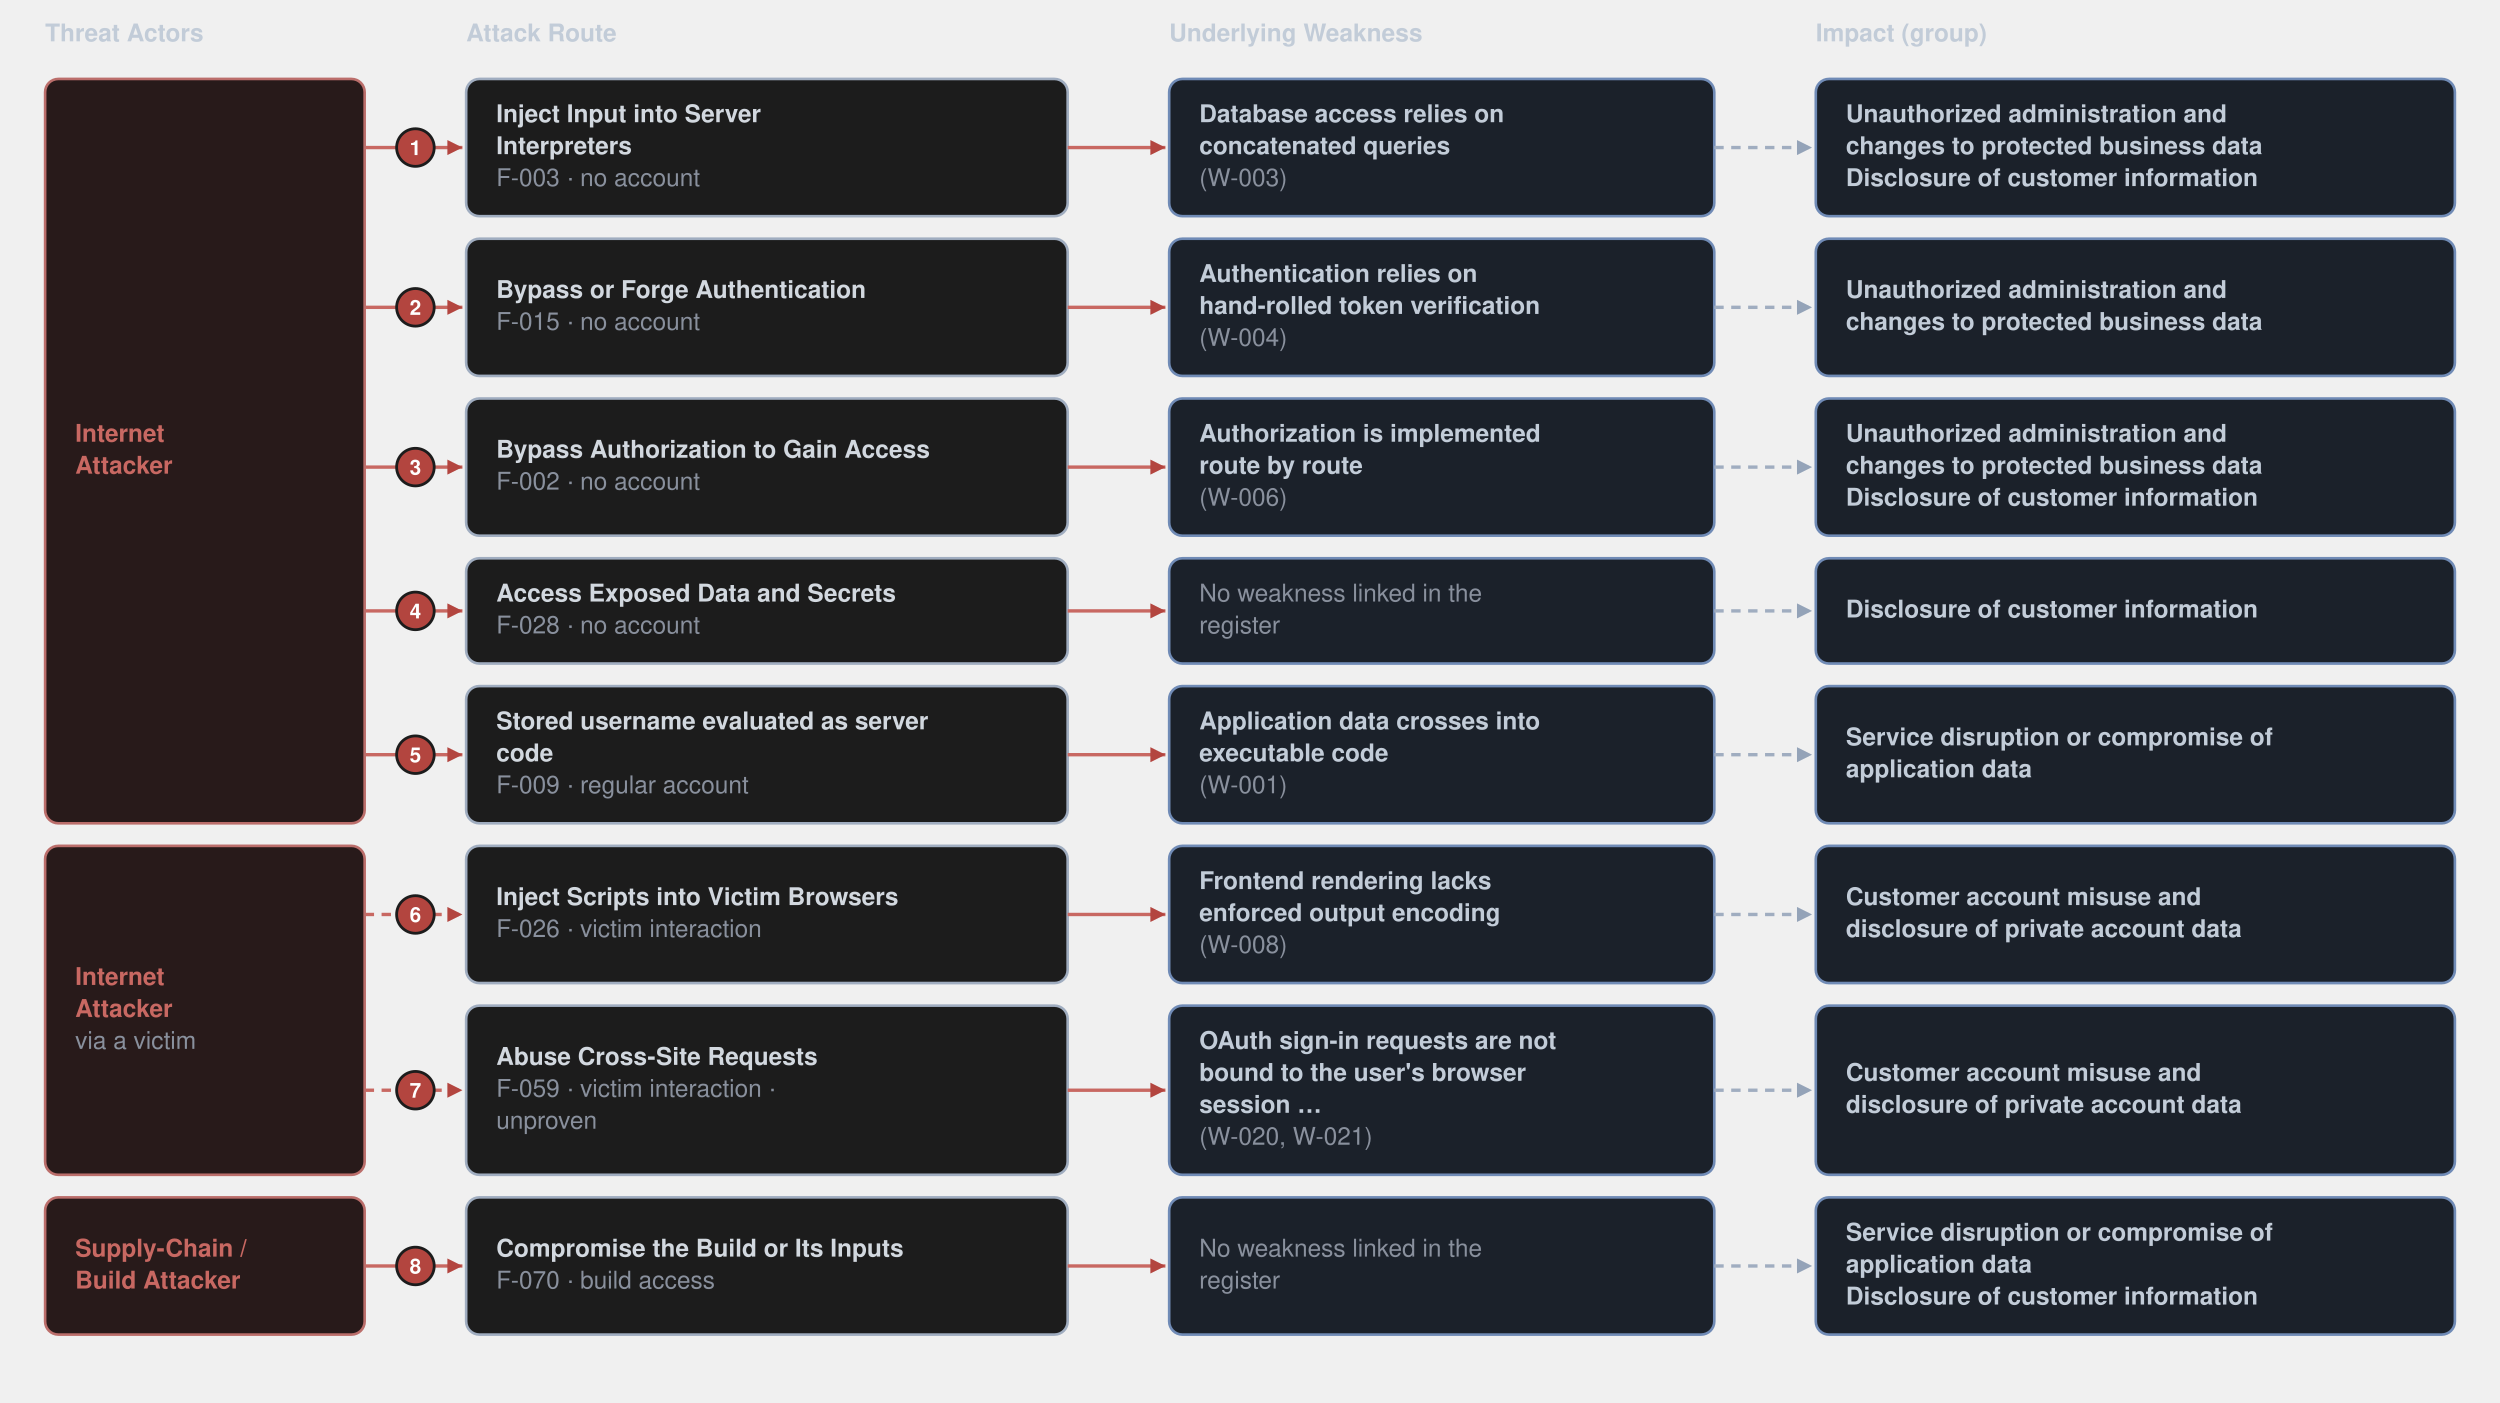
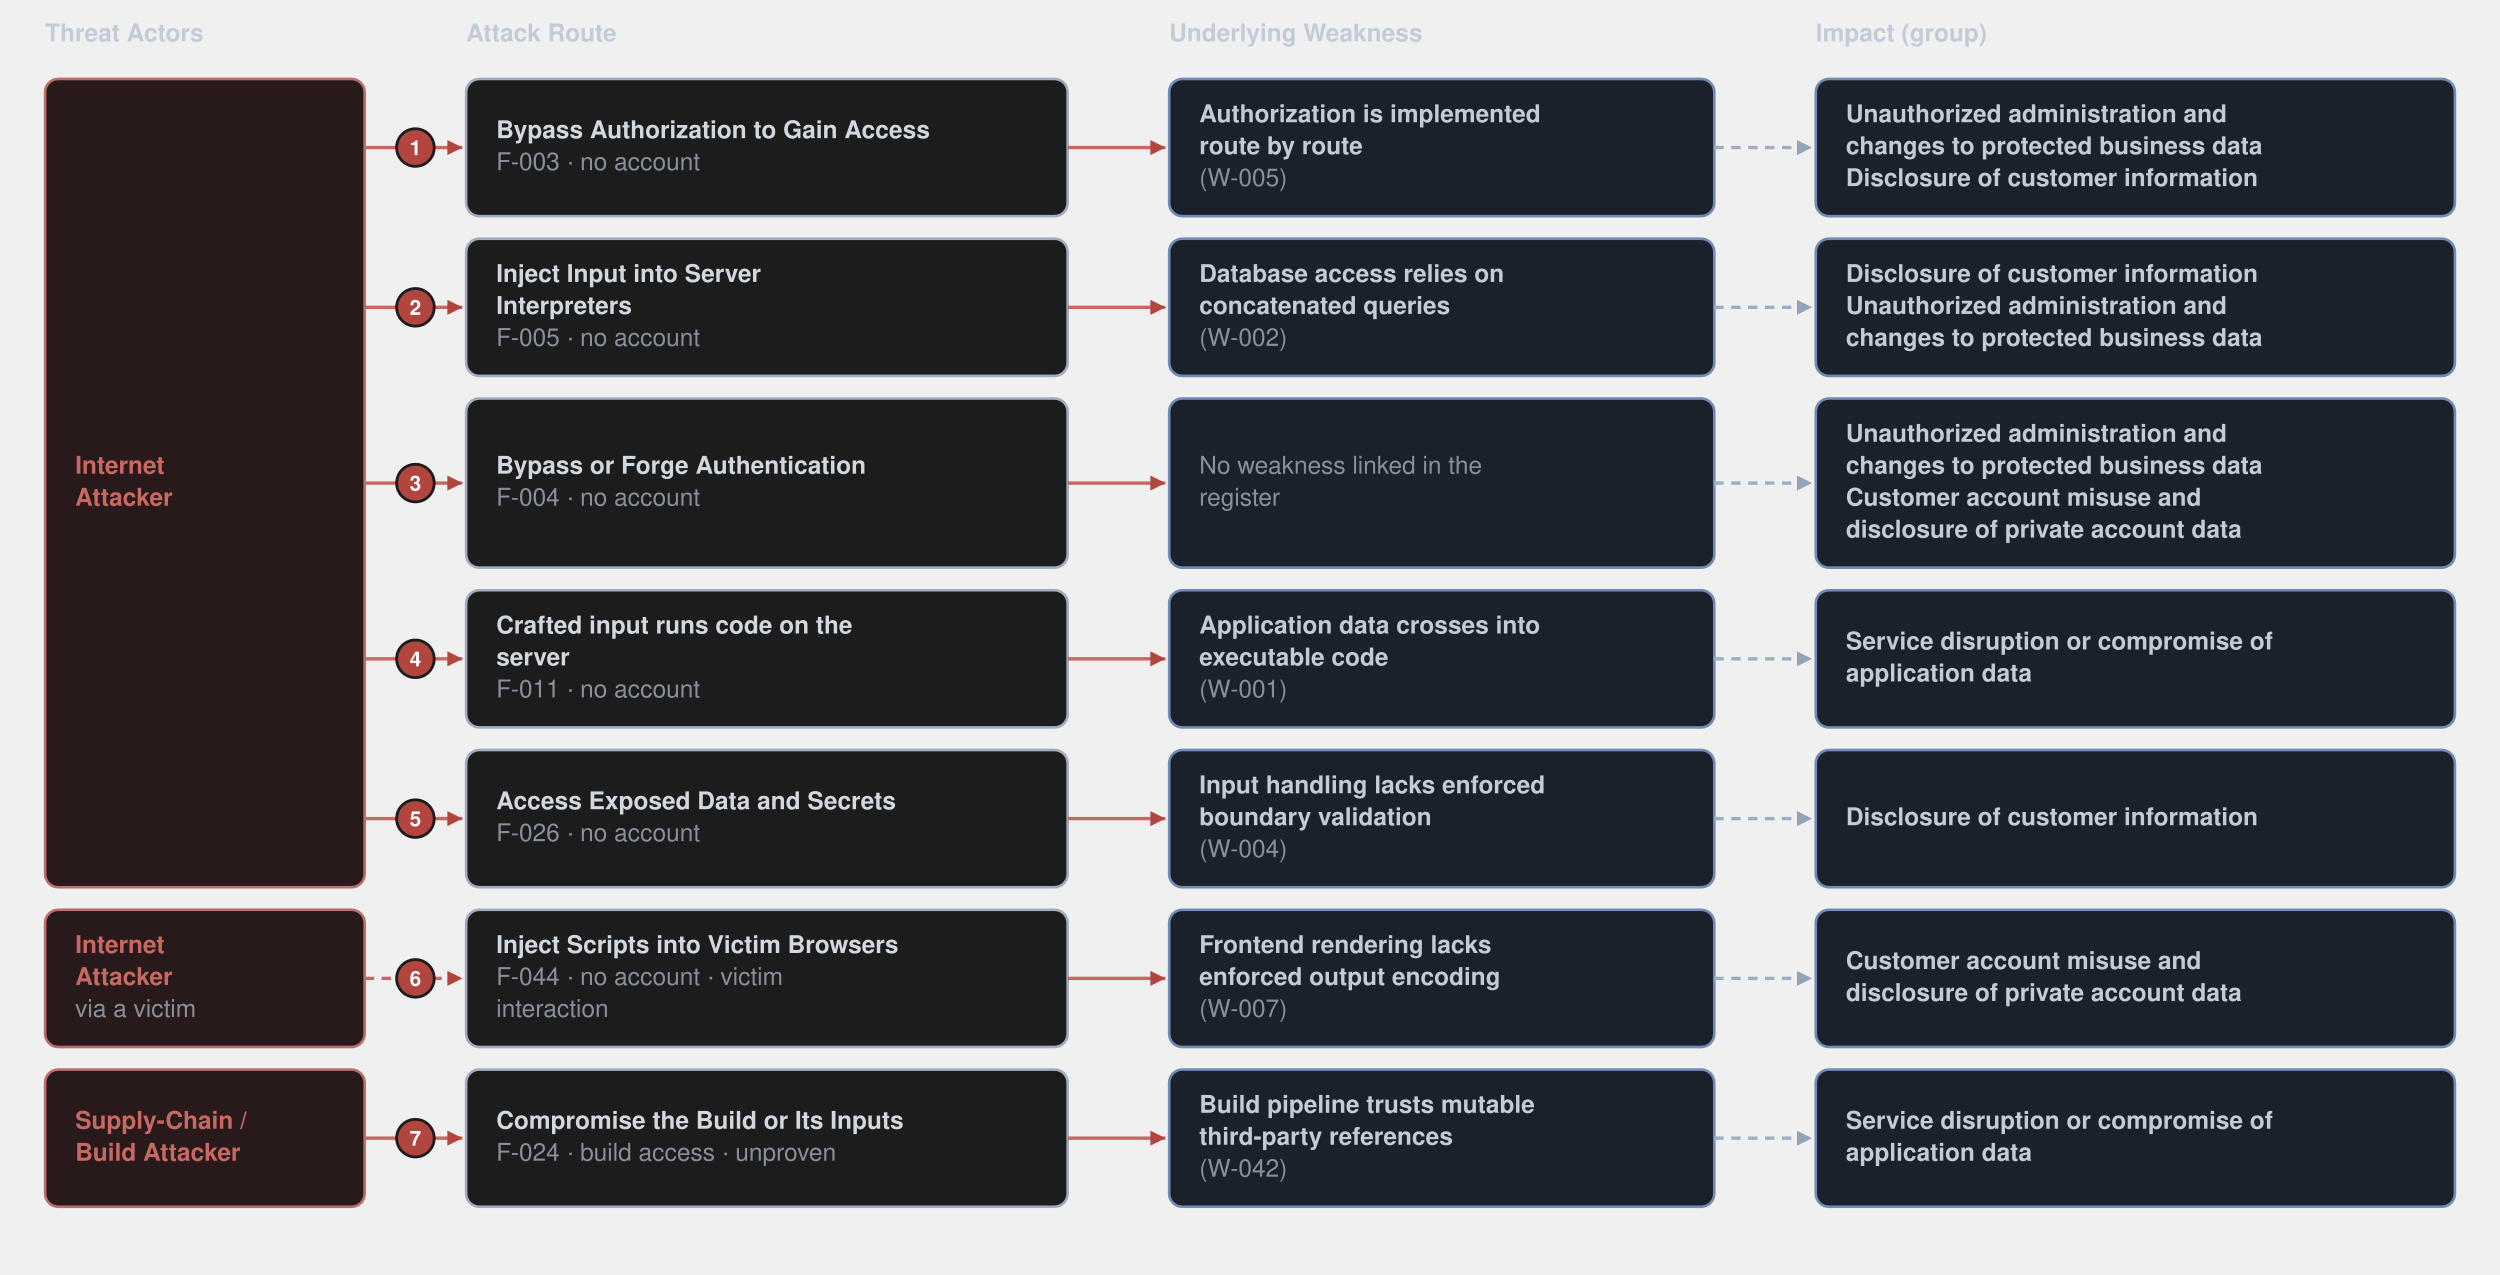
- <svg xmlns="http://www.w3.org/2000/svg" width="1330" height="746" viewBox="0 0 1330 746" font-family="Helvetica, Arial, sans-serif" data-figure2-version="2" data-glyphs="1 2 3 4 5 6 7 8" role="img" aria-labelledby="f2-title">
+ <svg xmlns="http://www.w3.org/2000/svg" width="1330" height="678" viewBox="0 0 1330 678" font-family="Helvetica, Arial, sans-serif" data-figure2-version="2" data-glyphs="1 2 3 4 5 6 7" role="img" aria-labelledby="f2-title">
  <defs>
    <marker id="f2-attack" viewBox="0 0 10 10" refX="10" refY="5" markerWidth="8" markerHeight="8" markerUnits="userSpaceOnUse" orient="auto">
      <path d="M0 0 L10 5 L0 10 z" fill="#b3453f" />
    </marker>
    <marker id="f2-consequence" viewBox="0 0 10 10" refX="10" refY="5" markerWidth="8" markerHeight="8" markerUnits="userSpaceOnUse" orient="auto">
      <path d="M0 0 L10 5 L0 10 z" fill="#94a3b8" />
    </marker>
  </defs>
  <text x="24" y="22" font-size="13" fill="#c2ccd8" font-weight="bold">Threat Actors</text>
  <text x="248" y="22" font-size="13" fill="#c2ccd8" font-weight="bold">Attack Route</text>
  <text x="622" y="22" font-size="13" fill="#c2ccd8" font-weight="bold">Underlying Weakness</text>
  <text x="966" y="22" font-size="13" fill="#c2ccd8" font-weight="bold">Impact (group)</text>
-   <g data-route-number="1" data-finding-id="F-003" data-weakness-ids="W-003">
+   <g data-route-number="1" data-finding-id="F-003" data-weakness-ids="W-005">
    <rect x="248" y="42" width="320" height="73" rx="7" fill="#1c1c1c" stroke="#a0adc0" stroke-width="1.4" data-column="1" />
-     <text x="264" y="65.0" font-size="13" fill="#d2d8df" font-weight="bold">Inject Input into Server</text>
-     <text x="264" y="82.0" font-size="13" fill="#d2d8df" font-weight="bold">Interpreters</text>
-     <text x="264" y="99.0" font-size="13" fill="#89909d" font-weight="normal">F-003 · no account</text>
+     <text x="264" y="73.5" font-size="13" fill="#d2d8df" font-weight="bold">Bypass Authorization to Gain Access</text>
+     <text x="264" y="90.5" font-size="13" fill="#89909d" font-weight="normal">F-003 · no account</text>
    <rect x="622" y="42" width="290" height="73" rx="7" fill="#1b212a" stroke="#708bb6" stroke-width="1.4" data-column="2" />
-     <text x="638" y="65.0" font-size="13" fill="#c2ccd8" font-weight="bold">Database access relies on</text>
-     <text x="638" y="82.0" font-size="13" fill="#c2ccd8" font-weight="bold">concatenated queries</text>
-     <text x="638" y="99.0" font-size="13" fill="#89909d" font-weight="normal">(W-003)</text>
+     <text x="638" y="65.0" font-size="13" fill="#c2ccd8" font-weight="bold">Authorization is implemented</text>
+     <text x="638" y="82.0" font-size="13" fill="#c2ccd8" font-weight="bold">route by route</text>
+     <text x="638" y="99.0" font-size="13" fill="#89909d" font-weight="normal">(W-005)</text>
    <rect x="966" y="42" width="340" height="73" rx="7" fill="#1b212a" stroke="#708bb6" stroke-width="1.4" data-column="3" />
    <text x="982" y="65.0" font-size="13" fill="#c2ccd8" font-weight="bold">Unauthorized administration and</text>
    <text x="982" y="82.0" font-size="13" fill="#c2ccd8" font-weight="bold">changes to protected business data</text>
    <text x="982" y="99.0" font-size="13" fill="#c2ccd8" font-weight="bold">Disclosure of customer information</text>
    <path d="M194 78.5 H246" fill="none" stroke="#c86862" stroke-width="1.8" marker-end="url(#f2-attack)" />
    <path d="M568 78.5 H620" fill="none" stroke="#c86862" stroke-width="1.8" marker-end="url(#f2-attack)" />
    <path d="M912 78.5 H964" fill="none" stroke="#a0adc0" stroke-width="1.8" marker-end="url(#f2-consequence)" stroke-dasharray="5 4" />
    <circle cx="221.0" cy="78.5" r="10" fill="#b3453f" stroke="#1c1c1c" stroke-width="1.5" />
    <text x="221.0" y="82.5" font-size="11" fill="#ffffff" font-weight="bold" text-anchor="middle" data-badge-number="1">1</text>
  </g>
-   <g data-route-number="2" data-finding-id="F-015" data-weakness-ids="W-004">
+   <g data-route-number="2" data-finding-id="F-005" data-weakness-ids="W-002">
    <rect x="248" y="127" width="320" height="73" rx="7" fill="#1c1c1c" stroke="#a0adc0" stroke-width="1.4" data-column="1" />
-     <text x="264" y="158.5" font-size="13" fill="#d2d8df" font-weight="bold">Bypass or Forge Authentication</text>
-     <text x="264" y="175.5" font-size="13" fill="#89909d" font-weight="normal">F-015 · no account</text>
+     <text x="264" y="150.0" font-size="13" fill="#d2d8df" font-weight="bold">Inject Input into Server</text>
+     <text x="264" y="167.0" font-size="13" fill="#d2d8df" font-weight="bold">Interpreters</text>
+     <text x="264" y="184.0" font-size="13" fill="#89909d" font-weight="normal">F-005 · no account</text>
    <rect x="622" y="127" width="290" height="73" rx="7" fill="#1b212a" stroke="#708bb6" stroke-width="1.4" data-column="2" />
-     <text x="638" y="150.0" font-size="13" fill="#c2ccd8" font-weight="bold">Authentication relies on</text>
-     <text x="638" y="167.0" font-size="13" fill="#c2ccd8" font-weight="bold">hand-rolled token verification</text>
-     <text x="638" y="184.0" font-size="13" fill="#89909d" font-weight="normal">(W-004)</text>
+     <text x="638" y="150.0" font-size="13" fill="#c2ccd8" font-weight="bold">Database access relies on</text>
+     <text x="638" y="167.0" font-size="13" fill="#c2ccd8" font-weight="bold">concatenated queries</text>
+     <text x="638" y="184.0" font-size="13" fill="#89909d" font-weight="normal">(W-002)</text>
    <rect x="966" y="127" width="340" height="73" rx="7" fill="#1b212a" stroke="#708bb6" stroke-width="1.4" data-column="3" />
-     <text x="982" y="158.5" font-size="13" fill="#c2ccd8" font-weight="bold">Unauthorized administration and</text>
-     <text x="982" y="175.5" font-size="13" fill="#c2ccd8" font-weight="bold">changes to protected business data</text>
+     <text x="982" y="150.0" font-size="13" fill="#c2ccd8" font-weight="bold">Disclosure of customer information</text>
+     <text x="982" y="167.0" font-size="13" fill="#c2ccd8" font-weight="bold">Unauthorized administration and</text>
+     <text x="982" y="184.0" font-size="13" fill="#c2ccd8" font-weight="bold">changes to protected business data</text>
    <path d="M194 163.5 H246" fill="none" stroke="#c86862" stroke-width="1.8" marker-end="url(#f2-attack)" />
    <path d="M568 163.5 H620" fill="none" stroke="#c86862" stroke-width="1.8" marker-end="url(#f2-attack)" />
    <path d="M912 163.5 H964" fill="none" stroke="#a0adc0" stroke-width="1.8" marker-end="url(#f2-consequence)" stroke-dasharray="5 4" />
    <circle cx="221.0" cy="163.5" r="10" fill="#b3453f" stroke="#1c1c1c" stroke-width="1.5" />
    <text x="221.0" y="167.5" font-size="11" fill="#ffffff" font-weight="bold" text-anchor="middle" data-badge-number="2">2</text>
  </g>
-   <g data-route-number="3" data-finding-id="F-002" data-weakness-ids="W-006">
-     <rect x="248" y="212" width="320" height="73" rx="7" fill="#1c1c1c" stroke="#a0adc0" stroke-width="1.4" data-column="1" />
-     <text x="264" y="243.5" font-size="13" fill="#d2d8df" font-weight="bold">Bypass Authorization to Gain Access</text>
-     <text x="264" y="260.5" font-size="13" fill="#89909d" font-weight="normal">F-002 · no account</text>
-     <rect x="622" y="212" width="290" height="73" rx="7" fill="#1b212a" stroke="#708bb6" stroke-width="1.4" data-column="2" />
-     <text x="638" y="235.0" font-size="13" fill="#c2ccd8" font-weight="bold">Authorization is implemented</text>
-     <text x="638" y="252.0" font-size="13" fill="#c2ccd8" font-weight="bold">route by route</text>
-     <text x="638" y="269.0" font-size="13" fill="#89909d" font-weight="normal">(W-006)</text>
-     <rect x="966" y="212" width="340" height="73" rx="7" fill="#1b212a" stroke="#708bb6" stroke-width="1.4" data-column="3" />
+   <g data-route-number="3" data-finding-id="F-004" data-weakness-ids="">
+     <rect x="248" y="212" width="320" height="90" rx="7" fill="#1c1c1c" stroke="#a0adc0" stroke-width="1.4" data-column="1" />
+     <text x="264" y="252.0" font-size="13" fill="#d2d8df" font-weight="bold">Bypass or Forge Authentication</text>
+     <text x="264" y="269.0" font-size="13" fill="#89909d" font-weight="normal">F-004 · no account</text>
+     <rect x="622" y="212" width="290" height="90" rx="7" fill="#1b212a" stroke="#708bb6" stroke-width="1.4" data-column="2" />
+     <text x="638" y="252.0" font-size="13" fill="#89909d" font-weight="normal">No weakness linked in the</text>
+     <text x="638" y="269.0" font-size="13" fill="#89909d" font-weight="normal">register</text>
+     <rect x="966" y="212" width="340" height="90" rx="7" fill="#1b212a" stroke="#708bb6" stroke-width="1.4" data-column="3" />
    <text x="982" y="235.0" font-size="13" fill="#c2ccd8" font-weight="bold">Unauthorized administration and</text>
    <text x="982" y="252.0" font-size="13" fill="#c2ccd8" font-weight="bold">changes to protected business data</text>
-     <text x="982" y="269.0" font-size="13" fill="#c2ccd8" font-weight="bold">Disclosure of customer information</text>
-     <path d="M194 248.5 H246" fill="none" stroke="#c86862" stroke-width="1.8" marker-end="url(#f2-attack)" />
-     <path d="M568 248.5 H620" fill="none" stroke="#c86862" stroke-width="1.8" marker-end="url(#f2-attack)" />
-     <path d="M912 248.5 H964" fill="none" stroke="#a0adc0" stroke-width="1.8" marker-end="url(#f2-consequence)" stroke-dasharray="5 4" />
-     <circle cx="221.0" cy="248.5" r="10" fill="#b3453f" stroke="#1c1c1c" stroke-width="1.5" />
-     <text x="221.0" y="252.5" font-size="11" fill="#ffffff" font-weight="bold" text-anchor="middle" data-badge-number="3">3</text>
+     <text x="982" y="269.0" font-size="13" fill="#c2ccd8" font-weight="bold">Customer account misuse and</text>
+     <text x="982" y="286.0" font-size="13" fill="#c2ccd8" font-weight="bold">disclosure of private account data</text>
+     <path d="M194 257.0 H246" fill="none" stroke="#c86862" stroke-width="1.8" marker-end="url(#f2-attack)" />
+     <path d="M568 257.0 H620" fill="none" stroke="#c86862" stroke-width="1.8" marker-end="url(#f2-attack)" />
+     <path d="M912 257.0 H964" fill="none" stroke="#a0adc0" stroke-width="1.8" marker-end="url(#f2-consequence)" stroke-dasharray="5 4" />
+     <circle cx="221.0" cy="257.0" r="10" fill="#b3453f" stroke="#1c1c1c" stroke-width="1.5" />
+     <text x="221.0" y="261.0" font-size="11" fill="#ffffff" font-weight="bold" text-anchor="middle" data-badge-number="3">3</text>
  </g>
-   <g data-route-number="4" data-finding-id="F-028" data-weakness-ids="">
-     <rect x="248" y="297" width="320" height="56" rx="7" fill="#1c1c1c" stroke="#a0adc0" stroke-width="1.4" data-column="1" />
-     <text x="264" y="320.0" font-size="13" fill="#d2d8df" font-weight="bold">Access Exposed Data and Secrets</text>
-     <text x="264" y="337.0" font-size="13" fill="#89909d" font-weight="normal">F-028 · no account</text>
-     <rect x="622" y="297" width="290" height="56" rx="7" fill="#1b212a" stroke="#708bb6" stroke-width="1.4" data-column="2" />
-     <text x="638" y="320.0" font-size="13" fill="#89909d" font-weight="normal">No weakness linked in the</text>
-     <text x="638" y="337.0" font-size="13" fill="#89909d" font-weight="normal">register</text>
-     <rect x="966" y="297" width="340" height="56" rx="7" fill="#1b212a" stroke="#708bb6" stroke-width="1.4" data-column="3" />
-     <text x="982" y="328.5" font-size="13" fill="#c2ccd8" font-weight="bold">Disclosure of customer information</text>
-     <path d="M194 325.0 H246" fill="none" stroke="#c86862" stroke-width="1.8" marker-end="url(#f2-attack)" />
-     <path d="M568 325.0 H620" fill="none" stroke="#c86862" stroke-width="1.8" marker-end="url(#f2-attack)" />
-     <path d="M912 325.0 H964" fill="none" stroke="#a0adc0" stroke-width="1.8" marker-end="url(#f2-consequence)" stroke-dasharray="5 4" />
-     <circle cx="221.0" cy="325.0" r="10" fill="#b3453f" stroke="#1c1c1c" stroke-width="1.5" />
-     <text x="221.0" y="329.0" font-size="11" fill="#ffffff" font-weight="bold" text-anchor="middle" data-badge-number="4">4</text>
+   <g data-route-number="4" data-finding-id="F-011" data-weakness-ids="W-001">
+     <rect x="248" y="314" width="320" height="73" rx="7" fill="#1c1c1c" stroke="#a0adc0" stroke-width="1.4" data-column="1" />
+     <text x="264" y="337.0" font-size="13" fill="#d2d8df" font-weight="bold">Crafted input runs code on the</text>
+     <text x="264" y="354.0" font-size="13" fill="#d2d8df" font-weight="bold">server</text>
+     <text x="264" y="371.0" font-size="13" fill="#89909d" font-weight="normal">F-011 · no account</text>
+     <rect x="622" y="314" width="290" height="73" rx="7" fill="#1b212a" stroke="#708bb6" stroke-width="1.4" data-column="2" />
+     <text x="638" y="337.0" font-size="13" fill="#c2ccd8" font-weight="bold">Application data crosses into</text>
+     <text x="638" y="354.0" font-size="13" fill="#c2ccd8" font-weight="bold">executable code</text>
+     <text x="638" y="371.0" font-size="13" fill="#89909d" font-weight="normal">(W-001)</text>
+     <rect x="966" y="314" width="340" height="73" rx="7" fill="#1b212a" stroke="#708bb6" stroke-width="1.4" data-column="3" />
+     <text x="982" y="345.5" font-size="13" fill="#c2ccd8" font-weight="bold">Service disruption or compromise of</text>
+     <text x="982" y="362.5" font-size="13" fill="#c2ccd8" font-weight="bold">application data</text>
+     <path d="M194 350.5 H246" fill="none" stroke="#c86862" stroke-width="1.8" marker-end="url(#f2-attack)" />
+     <path d="M568 350.5 H620" fill="none" stroke="#c86862" stroke-width="1.8" marker-end="url(#f2-attack)" />
+     <path d="M912 350.5 H964" fill="none" stroke="#a0adc0" stroke-width="1.8" marker-end="url(#f2-consequence)" stroke-dasharray="5 4" />
+     <circle cx="221.0" cy="350.5" r="10" fill="#b3453f" stroke="#1c1c1c" stroke-width="1.5" />
+     <text x="221.0" y="354.5" font-size="11" fill="#ffffff" font-weight="bold" text-anchor="middle" data-badge-number="4">4</text>
  </g>
-   <g data-route-number="5" data-finding-id="F-009" data-weakness-ids="W-001">
-     <rect x="248" y="365" width="320" height="73" rx="7" fill="#1c1c1c" stroke="#a0adc0" stroke-width="1.4" data-column="1" />
-     <text x="264" y="388.0" font-size="13" fill="#d2d8df" font-weight="bold">Stored username evaluated as server</text>
-     <text x="264" y="405.0" font-size="13" fill="#d2d8df" font-weight="bold">code</text>
-     <text x="264" y="422.0" font-size="13" fill="#89909d" font-weight="normal">F-009 · regular account</text>
-     <rect x="622" y="365" width="290" height="73" rx="7" fill="#1b212a" stroke="#708bb6" stroke-width="1.4" data-column="2" />
-     <text x="638" y="388.0" font-size="13" fill="#c2ccd8" font-weight="bold">Application data crosses into</text>
-     <text x="638" y="405.0" font-size="13" fill="#c2ccd8" font-weight="bold">executable code</text>
-     <text x="638" y="422.0" font-size="13" fill="#89909d" font-weight="normal">(W-001)</text>
-     <rect x="966" y="365" width="340" height="73" rx="7" fill="#1b212a" stroke="#708bb6" stroke-width="1.4" data-column="3" />
-     <text x="982" y="396.5" font-size="13" fill="#c2ccd8" font-weight="bold">Service disruption or compromise of</text>
-     <text x="982" y="413.5" font-size="13" fill="#c2ccd8" font-weight="bold">application data</text>
-     <path d="M194 401.5 H246" fill="none" stroke="#c86862" stroke-width="1.8" marker-end="url(#f2-attack)" />
-     <path d="M568 401.5 H620" fill="none" stroke="#c86862" stroke-width="1.8" marker-end="url(#f2-attack)" />
-     <path d="M912 401.5 H964" fill="none" stroke="#a0adc0" stroke-width="1.8" marker-end="url(#f2-consequence)" stroke-dasharray="5 4" />
-     <circle cx="221.0" cy="401.5" r="10" fill="#b3453f" stroke="#1c1c1c" stroke-width="1.5" />
-     <text x="221.0" y="405.5" font-size="11" fill="#ffffff" font-weight="bold" text-anchor="middle" data-badge-number="5">5</text>
+   <g data-route-number="5" data-finding-id="F-026" data-weakness-ids="W-004">
+     <rect x="248" y="399" width="320" height="73" rx="7" fill="#1c1c1c" stroke="#a0adc0" stroke-width="1.4" data-column="1" />
+     <text x="264" y="430.5" font-size="13" fill="#d2d8df" font-weight="bold">Access Exposed Data and Secrets</text>
+     <text x="264" y="447.5" font-size="13" fill="#89909d" font-weight="normal">F-026 · no account</text>
+     <rect x="622" y="399" width="290" height="73" rx="7" fill="#1b212a" stroke="#708bb6" stroke-width="1.4" data-column="2" />
+     <text x="638" y="422.0" font-size="13" fill="#c2ccd8" font-weight="bold">Input handling lacks enforced</text>
+     <text x="638" y="439.0" font-size="13" fill="#c2ccd8" font-weight="bold">boundary validation</text>
+     <text x="638" y="456.0" font-size="13" fill="#89909d" font-weight="normal">(W-004)</text>
+     <rect x="966" y="399" width="340" height="73" rx="7" fill="#1b212a" stroke="#708bb6" stroke-width="1.4" data-column="3" />
+     <text x="982" y="439.0" font-size="13" fill="#c2ccd8" font-weight="bold">Disclosure of customer information</text>
+     <path d="M194 435.5 H246" fill="none" stroke="#c86862" stroke-width="1.8" marker-end="url(#f2-attack)" />
+     <path d="M568 435.5 H620" fill="none" stroke="#c86862" stroke-width="1.8" marker-end="url(#f2-attack)" />
+     <path d="M912 435.5 H964" fill="none" stroke="#a0adc0" stroke-width="1.8" marker-end="url(#f2-consequence)" stroke-dasharray="5 4" />
+     <circle cx="221.0" cy="435.5" r="10" fill="#b3453f" stroke="#1c1c1c" stroke-width="1.5" />
+     <text x="221.0" y="439.5" font-size="11" fill="#ffffff" font-weight="bold" text-anchor="middle" data-badge-number="5">5</text>
  </g>
-   <g data-route-number="6" data-finding-id="F-026" data-weakness-ids="W-008">
-     <rect x="248" y="450" width="320" height="73" rx="7" fill="#1c1c1c" stroke="#a0adc0" stroke-width="1.4" data-column="1" />
-     <text x="264" y="481.5" font-size="13" fill="#d2d8df" font-weight="bold">Inject Scripts into Victim Browsers</text>
-     <text x="264" y="498.5" font-size="13" fill="#89909d" font-weight="normal">F-026 · victim interaction</text>
-     <rect x="622" y="450" width="290" height="73" rx="7" fill="#1b212a" stroke="#708bb6" stroke-width="1.4" data-column="2" />
-     <text x="638" y="473.0" font-size="13" fill="#c2ccd8" font-weight="bold">Frontend rendering lacks</text>
-     <text x="638" y="490.0" font-size="13" fill="#c2ccd8" font-weight="bold">enforced output encoding</text>
-     <text x="638" y="507.0" font-size="13" fill="#89909d" font-weight="normal">(W-008)</text>
-     <rect x="966" y="450" width="340" height="73" rx="7" fill="#1b212a" stroke="#708bb6" stroke-width="1.4" data-column="3" />
-     <text x="982" y="481.5" font-size="13" fill="#c2ccd8" font-weight="bold">Customer account misuse and</text>
-     <text x="982" y="498.5" font-size="13" fill="#c2ccd8" font-weight="bold">disclosure of private account data</text>
-     <path d="M194 486.5 H246" fill="none" stroke="#c86862" stroke-width="1.8" marker-end="url(#f2-attack)" stroke-dasharray="5 4" />
-     <path d="M568 486.5 H620" fill="none" stroke="#c86862" stroke-width="1.8" marker-end="url(#f2-attack)" />
-     <path d="M912 486.5 H964" fill="none" stroke="#a0adc0" stroke-width="1.8" marker-end="url(#f2-consequence)" stroke-dasharray="5 4" />
-     <circle cx="221.0" cy="486.5" r="10" fill="#b3453f" stroke="#1c1c1c" stroke-width="1.5" />
-     <text x="221.0" y="490.5" font-size="11" fill="#ffffff" font-weight="bold" text-anchor="middle" data-badge-number="6">6</text>
+   <g data-route-number="6" data-finding-id="F-044" data-weakness-ids="W-007">
+     <rect x="248" y="484" width="320" height="73" rx="7" fill="#1c1c1c" stroke="#a0adc0" stroke-width="1.4" data-column="1" />
+     <text x="264" y="507.0" font-size="13" fill="#d2d8df" font-weight="bold">Inject Scripts into Victim Browsers</text>
+     <text x="264" y="524.0" font-size="13" fill="#89909d" font-weight="normal">F-044 · no account · victim</text>
+     <text x="264" y="541.0" font-size="13" fill="#89909d" font-weight="normal">interaction</text>
+     <rect x="622" y="484" width="290" height="73" rx="7" fill="#1b212a" stroke="#708bb6" stroke-width="1.4" data-column="2" />
+     <text x="638" y="507.0" font-size="13" fill="#c2ccd8" font-weight="bold">Frontend rendering lacks</text>
+     <text x="638" y="524.0" font-size="13" fill="#c2ccd8" font-weight="bold">enforced output encoding</text>
+     <text x="638" y="541.0" font-size="13" fill="#89909d" font-weight="normal">(W-007)</text>
+     <rect x="966" y="484" width="340" height="73" rx="7" fill="#1b212a" stroke="#708bb6" stroke-width="1.4" data-column="3" />
+     <text x="982" y="515.5" font-size="13" fill="#c2ccd8" font-weight="bold">Customer account misuse and</text>
+     <text x="982" y="532.5" font-size="13" fill="#c2ccd8" font-weight="bold">disclosure of private account data</text>
+     <path d="M194 520.5 H246" fill="none" stroke="#c86862" stroke-width="1.8" marker-end="url(#f2-attack)" stroke-dasharray="5 4" />
+     <path d="M568 520.5 H620" fill="none" stroke="#c86862" stroke-width="1.8" marker-end="url(#f2-attack)" />
+     <path d="M912 520.5 H964" fill="none" stroke="#a0adc0" stroke-width="1.8" marker-end="url(#f2-consequence)" stroke-dasharray="5 4" />
+     <circle cx="221.0" cy="520.5" r="10" fill="#b3453f" stroke="#1c1c1c" stroke-width="1.5" />
+     <text x="221.0" y="524.5" font-size="11" fill="#ffffff" font-weight="bold" text-anchor="middle" data-badge-number="6">6</text>
  </g>
-   <g data-route-number="7" data-finding-id="F-059" data-weakness-ids="W-020 W-021">
-     <rect x="248" y="535" width="320" height="90" rx="7" fill="#1c1c1c" stroke="#a0adc0" stroke-width="1.4" data-column="1" />
-     <text x="264" y="566.5" font-size="13" fill="#d2d8df" font-weight="bold">Abuse Cross-Site Requests</text>
-     <text x="264" y="583.5" font-size="13" fill="#89909d" font-weight="normal">F-059 · victim interaction ·</text>
-     <text x="264" y="600.5" font-size="13" fill="#89909d" font-weight="normal">unproven</text>
-     <rect x="622" y="535" width="290" height="90" rx="7" fill="#1b212a" stroke="#708bb6" stroke-width="1.4" data-column="2" />
-     <text x="638" y="558.0" font-size="13" fill="#c2ccd8" font-weight="bold">OAuth sign-in requests are not</text>
-     <text x="638" y="575.0" font-size="13" fill="#c2ccd8" font-weight="bold">bound to the user's browser</text>
-     <text x="638" y="592.0" font-size="13" fill="#c2ccd8" font-weight="bold">session …</text>
-     <text x="638" y="609.0" font-size="13" fill="#89909d" font-weight="normal">(W-020, W-021)</text>
-     <rect x="966" y="535" width="340" height="90" rx="7" fill="#1b212a" stroke="#708bb6" stroke-width="1.4" data-column="3" />
-     <text x="982" y="575.0" font-size="13" fill="#c2ccd8" font-weight="bold">Customer account misuse and</text>
-     <text x="982" y="592.0" font-size="13" fill="#c2ccd8" font-weight="bold">disclosure of private account data</text>
-     <path d="M194 580.0 H246" fill="none" stroke="#c86862" stroke-width="1.8" marker-end="url(#f2-attack)" stroke-dasharray="5 4" />
-     <path d="M568 580.0 H620" fill="none" stroke="#c86862" stroke-width="1.8" marker-end="url(#f2-attack)" />
-     <path d="M912 580.0 H964" fill="none" stroke="#a0adc0" stroke-width="1.8" marker-end="url(#f2-consequence)" stroke-dasharray="5 4" />
-     <circle cx="221.0" cy="580.0" r="10" fill="#b3453f" stroke="#1c1c1c" stroke-width="1.5" />
-     <text x="221.0" y="584.0" font-size="11" fill="#ffffff" font-weight="bold" text-anchor="middle" data-badge-number="7">7</text>
-   </g>
-   <g data-route-number="8" data-finding-id="F-070" data-weakness-ids="">
-     <rect x="248" y="637" width="320" height="73" rx="7" fill="#1c1c1c" stroke="#a0adc0" stroke-width="1.4" data-column="1" />
-     <text x="264" y="668.5" font-size="13" fill="#d2d8df" font-weight="bold">Compromise the Build or Its Inputs</text>
-     <text x="264" y="685.5" font-size="13" fill="#89909d" font-weight="normal">F-070 · build access</text>
-     <rect x="622" y="637" width="290" height="73" rx="7" fill="#1b212a" stroke="#708bb6" stroke-width="1.4" data-column="2" />
-     <text x="638" y="668.5" font-size="13" fill="#89909d" font-weight="normal">No weakness linked in the</text>
-     <text x="638" y="685.5" font-size="13" fill="#89909d" font-weight="normal">register</text>
-     <rect x="966" y="637" width="340" height="73" rx="7" fill="#1b212a" stroke="#708bb6" stroke-width="1.4" data-column="3" />
-     <text x="982" y="660.0" font-size="13" fill="#c2ccd8" font-weight="bold">Service disruption or compromise of</text>
-     <text x="982" y="677.0" font-size="13" fill="#c2ccd8" font-weight="bold">application data</text>
-     <text x="982" y="694.0" font-size="13" fill="#c2ccd8" font-weight="bold">Disclosure of customer information</text>
-     <path d="M194 673.5 H246" fill="none" stroke="#c86862" stroke-width="1.8" marker-end="url(#f2-attack)" />
-     <path d="M568 673.5 H620" fill="none" stroke="#c86862" stroke-width="1.8" marker-end="url(#f2-attack)" />
-     <path d="M912 673.5 H964" fill="none" stroke="#a0adc0" stroke-width="1.8" marker-end="url(#f2-consequence)" stroke-dasharray="5 4" />
-     <circle cx="221.0" cy="673.5" r="10" fill="#b3453f" stroke="#1c1c1c" stroke-width="1.5" />
-     <text x="221.0" y="677.5" font-size="11" fill="#ffffff" font-weight="bold" text-anchor="middle" data-badge-number="8">8</text>
+   <g data-route-number="7" data-finding-id="F-024" data-weakness-ids="W-042">
+     <rect x="248" y="569" width="320" height="73" rx="7" fill="#1c1c1c" stroke="#a0adc0" stroke-width="1.4" data-column="1" />
+     <text x="264" y="600.5" font-size="13" fill="#d2d8df" font-weight="bold">Compromise the Build or Its Inputs</text>
+     <text x="264" y="617.5" font-size="13" fill="#89909d" font-weight="normal">F-024 · build access · unproven</text>
+     <rect x="622" y="569" width="290" height="73" rx="7" fill="#1b212a" stroke="#708bb6" stroke-width="1.4" data-column="2" />
+     <text x="638" y="592.0" font-size="13" fill="#c2ccd8" font-weight="bold">Build pipeline trusts mutable</text>
+     <text x="638" y="609.0" font-size="13" fill="#c2ccd8" font-weight="bold">third-party references</text>
+     <text x="638" y="626.0" font-size="13" fill="#89909d" font-weight="normal">(W-042)</text>
+     <rect x="966" y="569" width="340" height="73" rx="7" fill="#1b212a" stroke="#708bb6" stroke-width="1.4" data-column="3" />
+     <text x="982" y="600.5" font-size="13" fill="#c2ccd8" font-weight="bold">Service disruption or compromise of</text>
+     <text x="982" y="617.5" font-size="13" fill="#c2ccd8" font-weight="bold">application data</text>
+     <path d="M194 605.5 H246" fill="none" stroke="#c86862" stroke-width="1.8" marker-end="url(#f2-attack)" />
+     <path d="M568 605.5 H620" fill="none" stroke="#c86862" stroke-width="1.8" marker-end="url(#f2-attack)" />
+     <path d="M912 605.5 H964" fill="none" stroke="#a0adc0" stroke-width="1.8" marker-end="url(#f2-consequence)" stroke-dasharray="5 4" />
+     <circle cx="221.0" cy="605.5" r="10" fill="#b3453f" stroke="#1c1c1c" stroke-width="1.5" />
+     <text x="221.0" y="609.5" font-size="11" fill="#ffffff" font-weight="bold" text-anchor="middle" data-badge-number="7">7</text>
  </g>
  <g data-actor-card="internet-anon" data-actor-victim="false" data-actor-routes="1 2 3 4 5">
-     <rect x="24" y="42" width="170" height="396" rx="7" fill="#281a1a" stroke="#bb6e6b" stroke-width="1.4" data-column="0" />
-     <text x="40" y="235.0" font-size="13" fill="#c86862" font-weight="bold">Internet</text>
-     <text x="40" y="252.0" font-size="13" fill="#c86862" font-weight="bold">Attacker</text>
+     <rect x="24" y="42" width="170" height="430" rx="7" fill="#281a1a" stroke="#bb6e6b" stroke-width="1.4" data-column="0" />
+     <text x="40" y="252.0" font-size="13" fill="#c86862" font-weight="bold">Internet</text>
+     <text x="40" y="269.0" font-size="13" fill="#c86862" font-weight="bold">Attacker</text>
  </g>
-   <g data-actor-card="internet-anon" data-actor-victim="true" data-actor-routes="6 7">
-     <rect x="24" y="450" width="170" height="175" rx="7" fill="#281a1a" stroke="#bb6e6b" stroke-width="1.4" data-column="0" />
-     <text x="40" y="524.0" font-size="13" fill="#c86862" font-weight="bold">Internet</text>
-     <text x="40" y="541.0" font-size="13" fill="#c86862" font-weight="bold">Attacker</text>
-     <text x="40" y="558.0" font-size="13" fill="#89909d" font-weight="normal">via a victim</text>
+   <g data-actor-card="internet-anon" data-actor-victim="true" data-actor-routes="6">
+     <rect x="24" y="484" width="170" height="73" rx="7" fill="#281a1a" stroke="#bb6e6b" stroke-width="1.4" data-column="0" />
+     <text x="40" y="507.0" font-size="13" fill="#c86862" font-weight="bold">Internet</text>
+     <text x="40" y="524.0" font-size="13" fill="#c86862" font-weight="bold">Attacker</text>
+     <text x="40" y="541.0" font-size="13" fill="#89909d" font-weight="normal">via a victim</text>
  </g>
-   <g data-actor-card="build-time" data-actor-victim="false" data-actor-routes="8">
-     <rect x="24" y="637" width="170" height="73" rx="7" fill="#281a1a" stroke="#bb6e6b" stroke-width="1.4" data-column="0" />
-     <text x="40" y="668.5" font-size="13" fill="#c86862" font-weight="bold">Supply-Chain /</text>
-     <text x="40" y="685.5" font-size="13" fill="#c86862" font-weight="bold">Build Attacker</text>
+   <g data-actor-card="build-time" data-actor-victim="false" data-actor-routes="7">
+     <rect x="24" y="569" width="170" height="73" rx="7" fill="#281a1a" stroke="#bb6e6b" stroke-width="1.4" data-column="0" />
+     <text x="40" y="600.5" font-size="13" fill="#c86862" font-weight="bold">Supply-Chain /</text>
+     <text x="40" y="617.5" font-size="13" fill="#c86862" font-weight="bold">Build Attacker</text>
  </g>
</svg>
